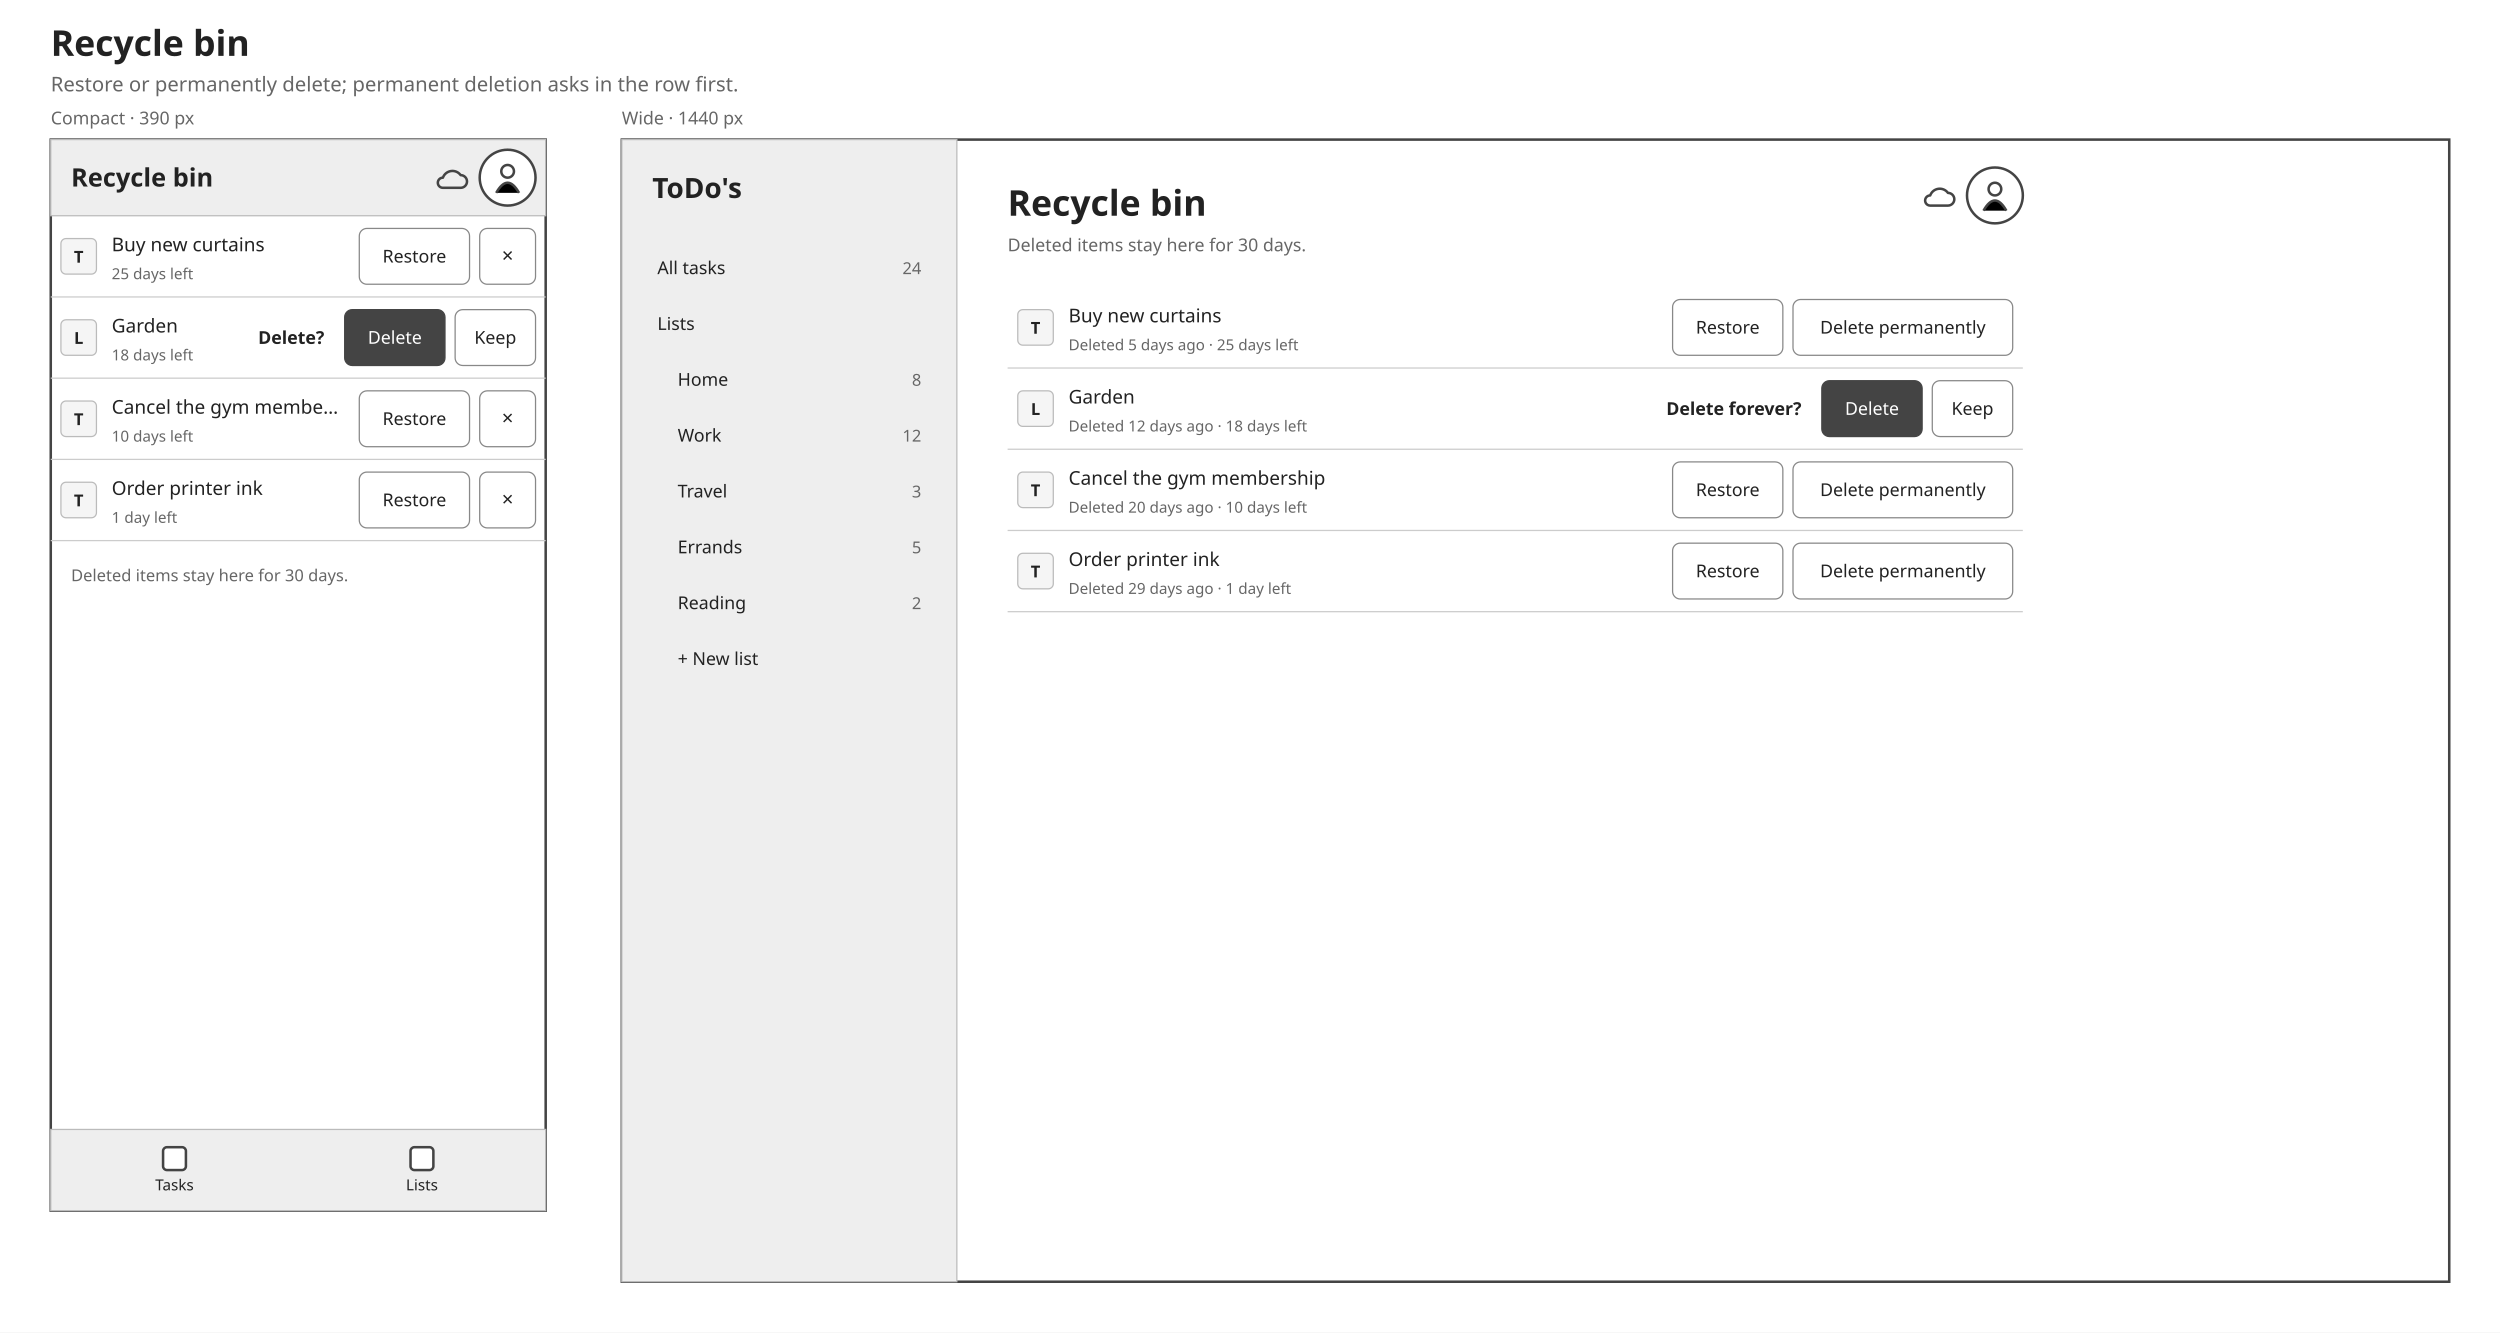
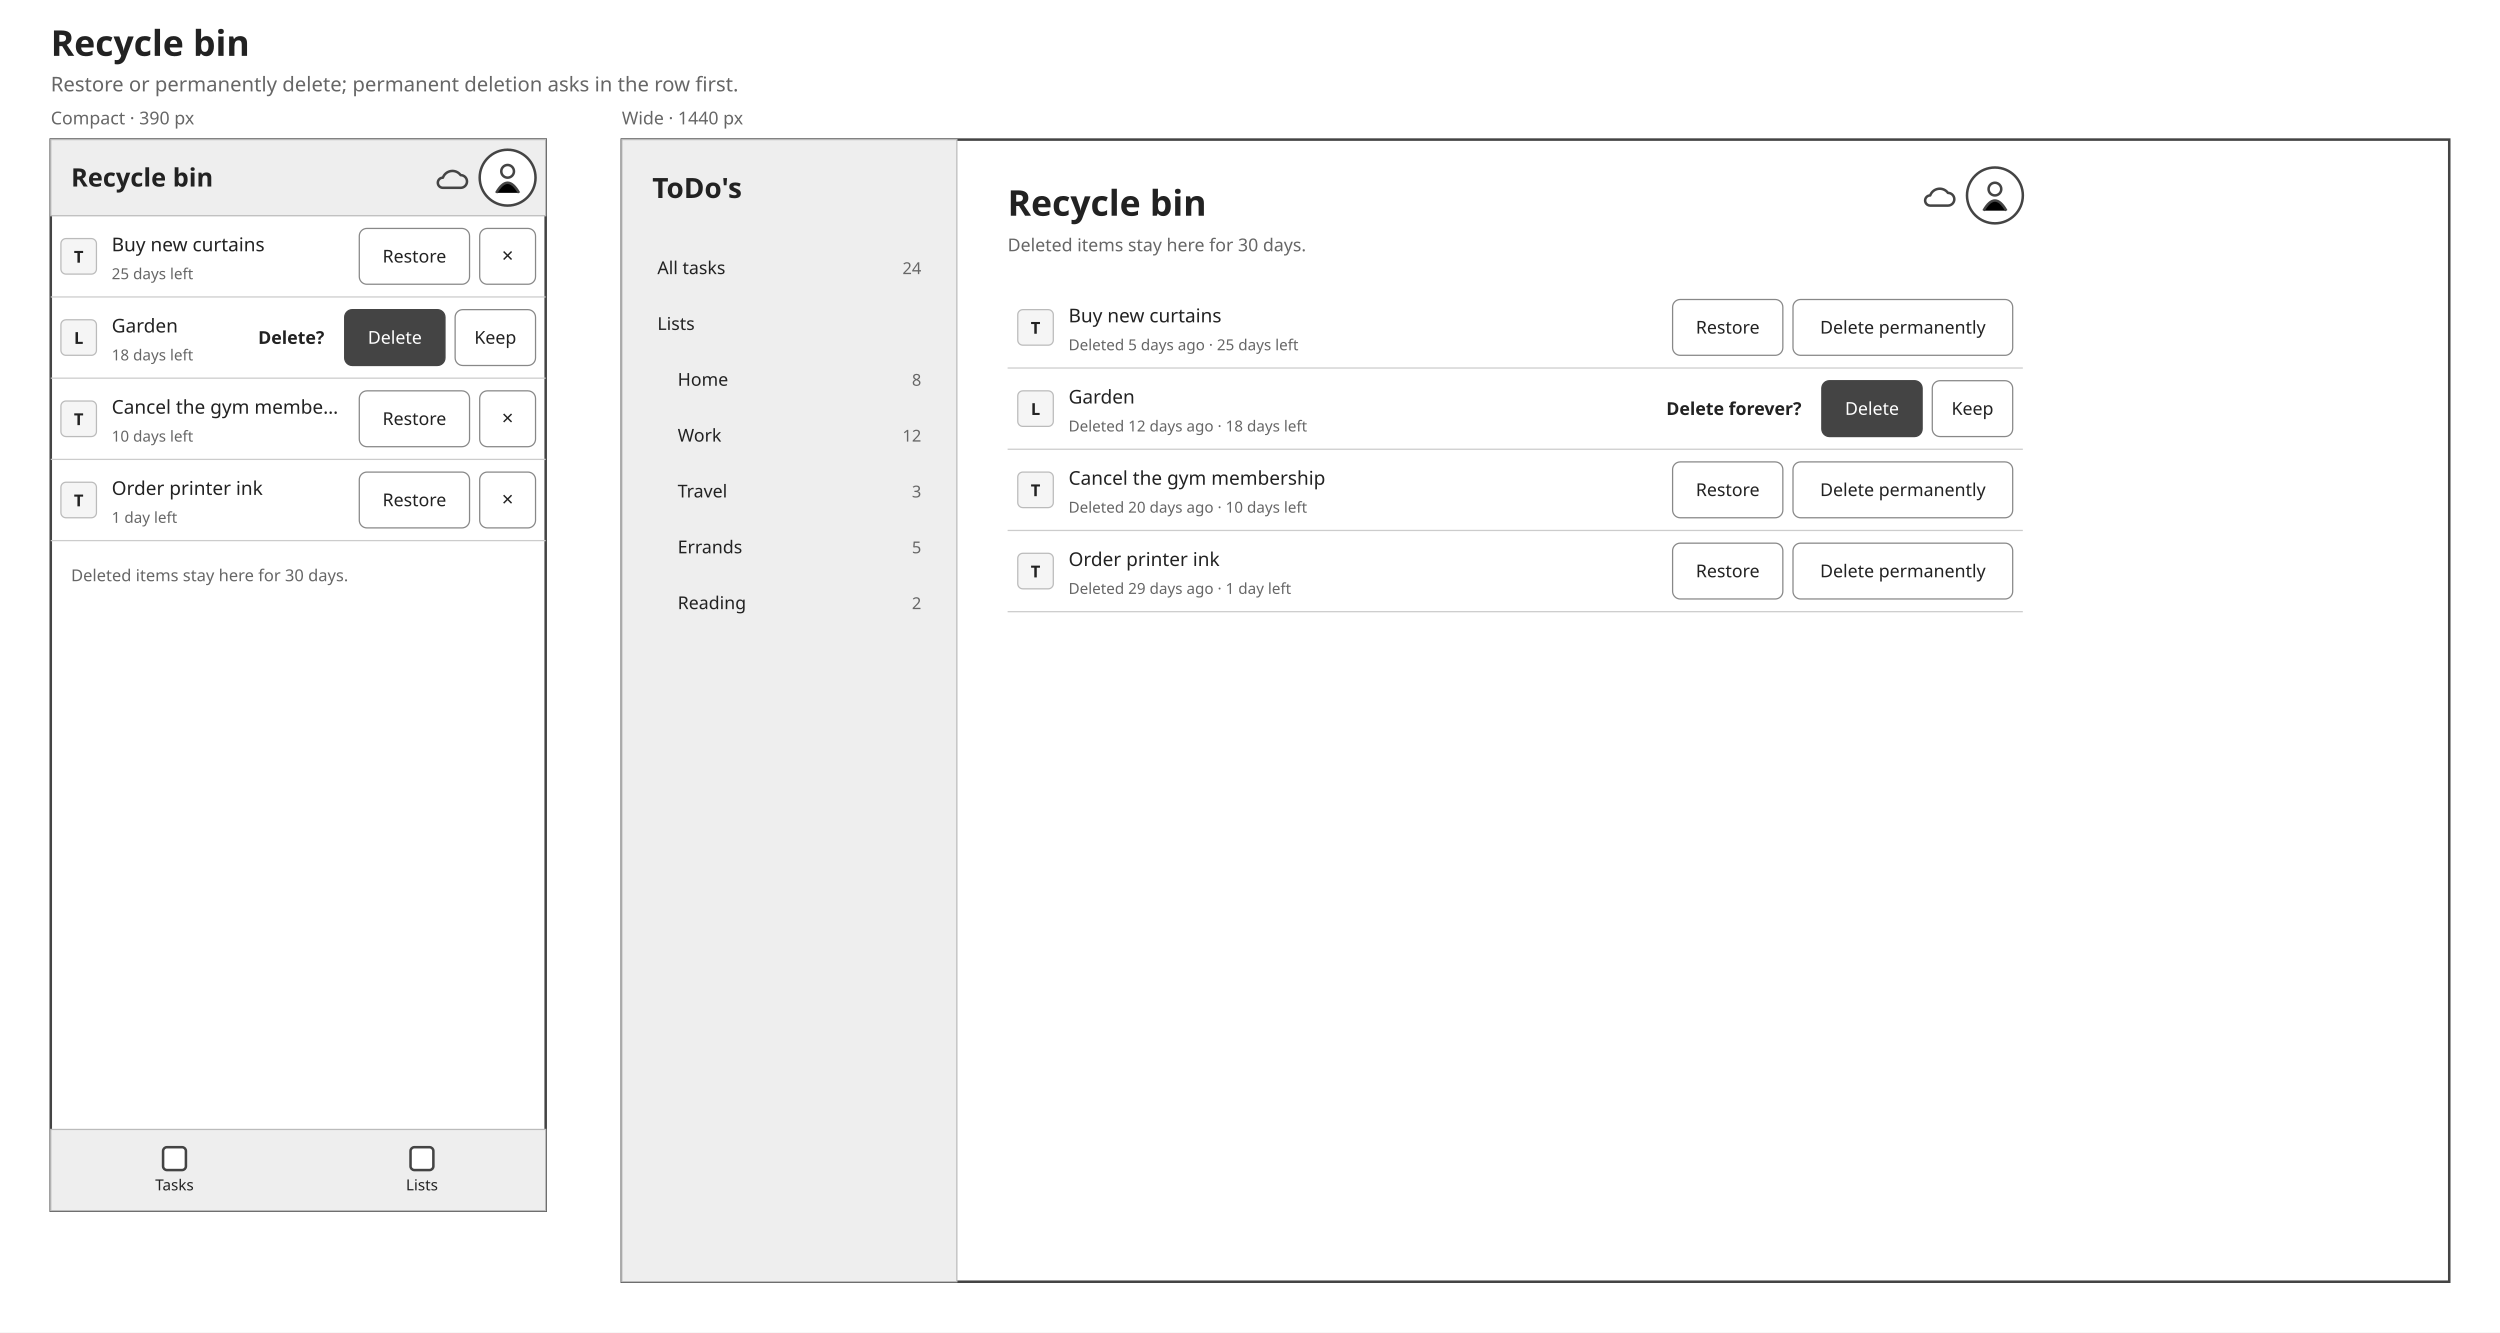
<svg xmlns="http://www.w3.org/2000/svg" width="1970" height="1050" viewBox="0 0 1970 1050">
  <style>
text { font-family: sans-serif; fill: #222222; }
.muted { fill: #666666; }
.on-primary { fill: #ffffff; }
.bold { font-weight: bold; }
rect.frame { fill: #ffffff; stroke: #444444; stroke-width: 2; }
.bar { fill: #eeeeee; stroke: #bbbbbb; }
.box { fill: #f5f5f5; stroke: #bbbbbb; }
.control { fill: #ffffff; stroke: #888888; }
.disabled { fill: #f5f5f5; stroke: #cccccc; }
.primary { fill: #444444; stroke: #444444; }
.selected { fill: #dddddd; stroke: #999999; }
.chip { fill: #eeeeee; stroke: #cccccc; }
.signal { fill: #ffffff; stroke: #222222; stroke-width: 2; }
.scrim { fill: #888888; fill-opacity: 0.5; }
.rule { stroke: #cccccc; }
.drop { stroke: #222222; stroke-width: 3; }
.icon { fill: #ffffff; stroke: #444444; stroke-width: 2; }
.icon-fill { fill: #444444; stroke: #444444; stroke-width: 2; }
.icon-mark { fill: none; stroke: #ffffff; stroke-width: 2; }
.icon-line { stroke: #444444; stroke-width: 2; }
.icon-line-open { fill: none; stroke: #444444; stroke-width: 2; stroke-linecap: round; stroke-linejoin: round; }
  </style>
  <rect x="0" y="0" width="1970" height="1050" fill="#ffffff" />
  <text x="40" y="44" font-size="28" class="bold">Recycle bin</text>
  <text x="40" y="72" font-size="16" class="muted">Restore or permanently delete; permanent deletion asks in the row first.</text>
  <text x="40" y="98" font-size="14" class="muted">Compact · 390 px</text>
  <text x="490" y="98" font-size="14" class="muted">Wide · 1440 px</text>
  <g class="frame" data-width="390" data-height="844" transform="translate(40 110)">
    <rect x="0" y="0" width="390" height="844" rx="0" class="frame" />
    <rect x="0" y="0" width="390" height="60" rx="0" class="bar" />
    <circle cx="360" cy="30" r="22" class="icon" />
    <circle cx="360" cy="25" r="5" class="icon" />
    <path d="M 351 42 Q 360 26 369 42" class="icon-line" />
    <path d="M 309 38 H 323 A 5 5 0 0 0 323 28 A 8 8 0 0 0 309 30 A 4 4 0 0 0 309 38 Z" class="icon-line-open" />
    <text x="16" y="37" font-size="20" class="bold">Recycle bin</text>
    <line x1="0" y1="124" x2="390" y2="124" class="rule" />
    <rect x="8" y="78" width="28" height="28" rx="4" class="box" />
    <text x="22" y="97" font-size="13" class="bold" text-anchor="middle">T</text>
    <rect x="338" y="70" width="44" height="44" rx="6" class="control" />
    <text x="360" y="97" font-size="16" text-anchor="middle">×</text>
    <rect x="243.12" y="70" width="86.88" height="44" rx="6" class="control" />
    <text x="286.56" y="96.9" font-size="14" text-anchor="middle">Restore</text>
    <text x="48" y="88" font-size="15">Buy new curtains</text>
    <text x="48" y="110" font-size="12" class="muted">25 days left</text>
    <line x1="0" y1="188" x2="390" y2="188" class="rule" />
    <rect x="8" y="142" width="28" height="28" rx="4" class="box" />
    <text x="22" y="161" font-size="13" class="bold" text-anchor="middle">L</text>
    <rect x="318.64" y="134" width="63.36" height="44" rx="6" class="control" />
    <text x="350.32" y="160.9" font-size="14" text-anchor="middle">Keep</text>
    <rect x="231.6" y="134" width="79.04" height="44" rx="6" class="primary" />
    <text x="271.12" y="160.9" font-size="14" class="on-primary" text-anchor="middle">Delete</text>
    <text x="215.6" y="161" font-size="14" class="bold" text-anchor="end">Delete?</text>
    <text x="48" y="152" font-size="15">Garden</text>
    <text x="48" y="174" font-size="12" class="muted">18 days left</text>
    <line x1="0" y1="252" x2="390" y2="252" class="rule" />
    <rect x="8" y="206" width="28" height="28" rx="4" class="box" />
    <text x="22" y="225" font-size="13" class="bold" text-anchor="middle">T</text>
    <rect x="338" y="198" width="44" height="44" rx="6" class="control" />
    <text x="360" y="225" font-size="16" text-anchor="middle">×</text>
    <rect x="243.12" y="198" width="86.88" height="44" rx="6" class="control" />
    <text x="286.56" y="224.9" font-size="14" text-anchor="middle">Restore</text>
    <text x="48" y="216" font-size="15">Cancel the gym membe…</text>
    <text x="48" y="238" font-size="12" class="muted">10 days left</text>
    <line x1="0" y1="316" x2="390" y2="316" class="rule" />
    <rect x="8" y="270" width="28" height="28" rx="4" class="box" />
    <text x="22" y="289" font-size="13" class="bold" text-anchor="middle">T</text>
    <rect x="338" y="262" width="44" height="44" rx="6" class="control" />
    <text x="360" y="289" font-size="16" text-anchor="middle">×</text>
    <rect x="243.12" y="262" width="86.88" height="44" rx="6" class="control" />
    <text x="286.56" y="288.9" font-size="14" text-anchor="middle">Restore</text>
    <text x="48" y="280" font-size="15">Order printer ink</text>
    <text x="48" y="302" font-size="12" class="muted">1 day left</text>
    <text x="16" y="348" font-size="13" class="muted">Deleted items stay here for 30 days.</text>
    <rect x="0" y="780" width="390" height="64" rx="0" class="bar" />
    <rect x="88.5" y="794" width="18" height="18" rx="3" class="icon" />
    <text x="97.5" y="828" font-size="12" text-anchor="middle">Tasks</text>
    <rect x="283.5" y="794" width="18" height="18" rx="3" class="icon" />
    <text x="292.5" y="828" font-size="12" text-anchor="middle">Lists</text>
  </g>
  <g class="frame" data-width="1440" data-height="900" transform="translate(490 110)">
    <rect x="0" y="0" width="1440" height="900" rx="0" class="frame" />
    <rect x="0" y="0" width="264" height="900" rx="0" class="bar" />
    <text x="24" y="46" font-size="22" class="bold">ToDo's</text>
    <text x="28" y="106" font-size="14">All tasks</text>
    <text x="236" y="106" font-size="13" class="muted" text-anchor="end">24</text>
    <text x="28" y="150" font-size="14">Lists</text>
    <text x="44" y="194" font-size="14">Home</text>
    <text x="236" y="194" font-size="13" class="muted" text-anchor="end">8</text>
    <text x="44" y="238" font-size="14">Work</text>
    <text x="236" y="238" font-size="13" class="muted" text-anchor="end">12</text>
    <text x="44" y="282" font-size="14">Travel</text>
    <text x="236" y="282" font-size="13" class="muted" text-anchor="end">3</text>
    <text x="44" y="326" font-size="14">Errands</text>
    <text x="236" y="326" font-size="13" class="muted" text-anchor="end">5</text>
    <text x="44" y="370" font-size="14">Reading</text>
    <text x="236" y="370" font-size="13" class="muted" text-anchor="end">2</text>
-     <text x="44" y="414" font-size="14">+ New list</text>
    <circle cx="1082" cy="44" r="22" class="icon" />
    <circle cx="1082" cy="39" r="5" class="icon" />
    <path d="M 1073 56 Q 1082 40 1091 56" class="icon-line" />
    <path d="M 1031 52 H 1045 A 5 5 0 0 0 1045 42 A 8 8 0 0 0 1031 44 A 4 4 0 0 0 1031 52 Z" class="icon-line-open" />
    <text x="304" y="60" font-size="28" class="bold">Recycle bin</text>
    <text x="304" y="88" font-size="14" class="muted">Deleted items stay here for 30 days.</text>
    <line x1="304" y1="180" x2="1104" y2="180" class="rule" />
    <rect x="312" y="134" width="28" height="28" rx="4" class="box" />
    <text x="326" y="153" font-size="13" class="bold" text-anchor="middle">T</text>
    <rect x="922.88" y="126" width="173.12" height="44" rx="6" class="control" />
    <text x="1009.44" y="152.9" font-size="14" text-anchor="middle">Delete permanently</text>
    <rect x="828" y="126" width="86.88" height="44" rx="6" class="control" />
    <text x="871.44" y="152.9" font-size="14" text-anchor="middle">Restore</text>
    <text x="352" y="144" font-size="15">Buy new curtains</text>
    <text x="352" y="166" font-size="12" class="muted">Deleted 5 days ago · 25 days left</text>
    <line x1="304" y1="244" x2="1104" y2="244" class="rule" />
    <rect x="312" y="198" width="28" height="28" rx="4" class="box" />
    <text x="326" y="217" font-size="13" class="bold" text-anchor="middle">L</text>
    <rect x="1032.64" y="190" width="63.36" height="44" rx="6" class="control" />
    <text x="1064.32" y="216.9" font-size="14" text-anchor="middle">Keep</text>
    <rect x="945.6" y="190" width="79.04" height="44" rx="6" class="primary" />
    <text x="985.12" y="216.9" font-size="14" class="on-primary" text-anchor="middle">Delete</text>
    <text x="929.6" y="217" font-size="14" class="bold" text-anchor="end">Delete forever?</text>
    <text x="352" y="208" font-size="15">Garden</text>
    <text x="352" y="230" font-size="12" class="muted">Deleted 12 days ago · 18 days left</text>
    <line x1="304" y1="308" x2="1104" y2="308" class="rule" />
    <rect x="312" y="262" width="28" height="28" rx="4" class="box" />
    <text x="326" y="281" font-size="13" class="bold" text-anchor="middle">T</text>
    <rect x="922.88" y="254" width="173.12" height="44" rx="6" class="control" />
    <text x="1009.44" y="280.9" font-size="14" text-anchor="middle">Delete permanently</text>
    <rect x="828" y="254" width="86.88" height="44" rx="6" class="control" />
    <text x="871.44" y="280.9" font-size="14" text-anchor="middle">Restore</text>
    <text x="352" y="272" font-size="15">Cancel the gym membership</text>
    <text x="352" y="294" font-size="12" class="muted">Deleted 20 days ago · 10 days left</text>
    <line x1="304" y1="372" x2="1104" y2="372" class="rule" />
    <rect x="312" y="326" width="28" height="28" rx="4" class="box" />
    <text x="326" y="345" font-size="13" class="bold" text-anchor="middle">T</text>
    <rect x="922.88" y="318" width="173.12" height="44" rx="6" class="control" />
    <text x="1009.44" y="344.9" font-size="14" text-anchor="middle">Delete permanently</text>
    <rect x="828" y="318" width="86.88" height="44" rx="6" class="control" />
    <text x="871.44" y="344.9" font-size="14" text-anchor="middle">Restore</text>
    <text x="352" y="336" font-size="15">Order printer ink</text>
    <text x="352" y="358" font-size="12" class="muted">Deleted 29 days ago · 1 day left</text>
  </g>
</svg>
